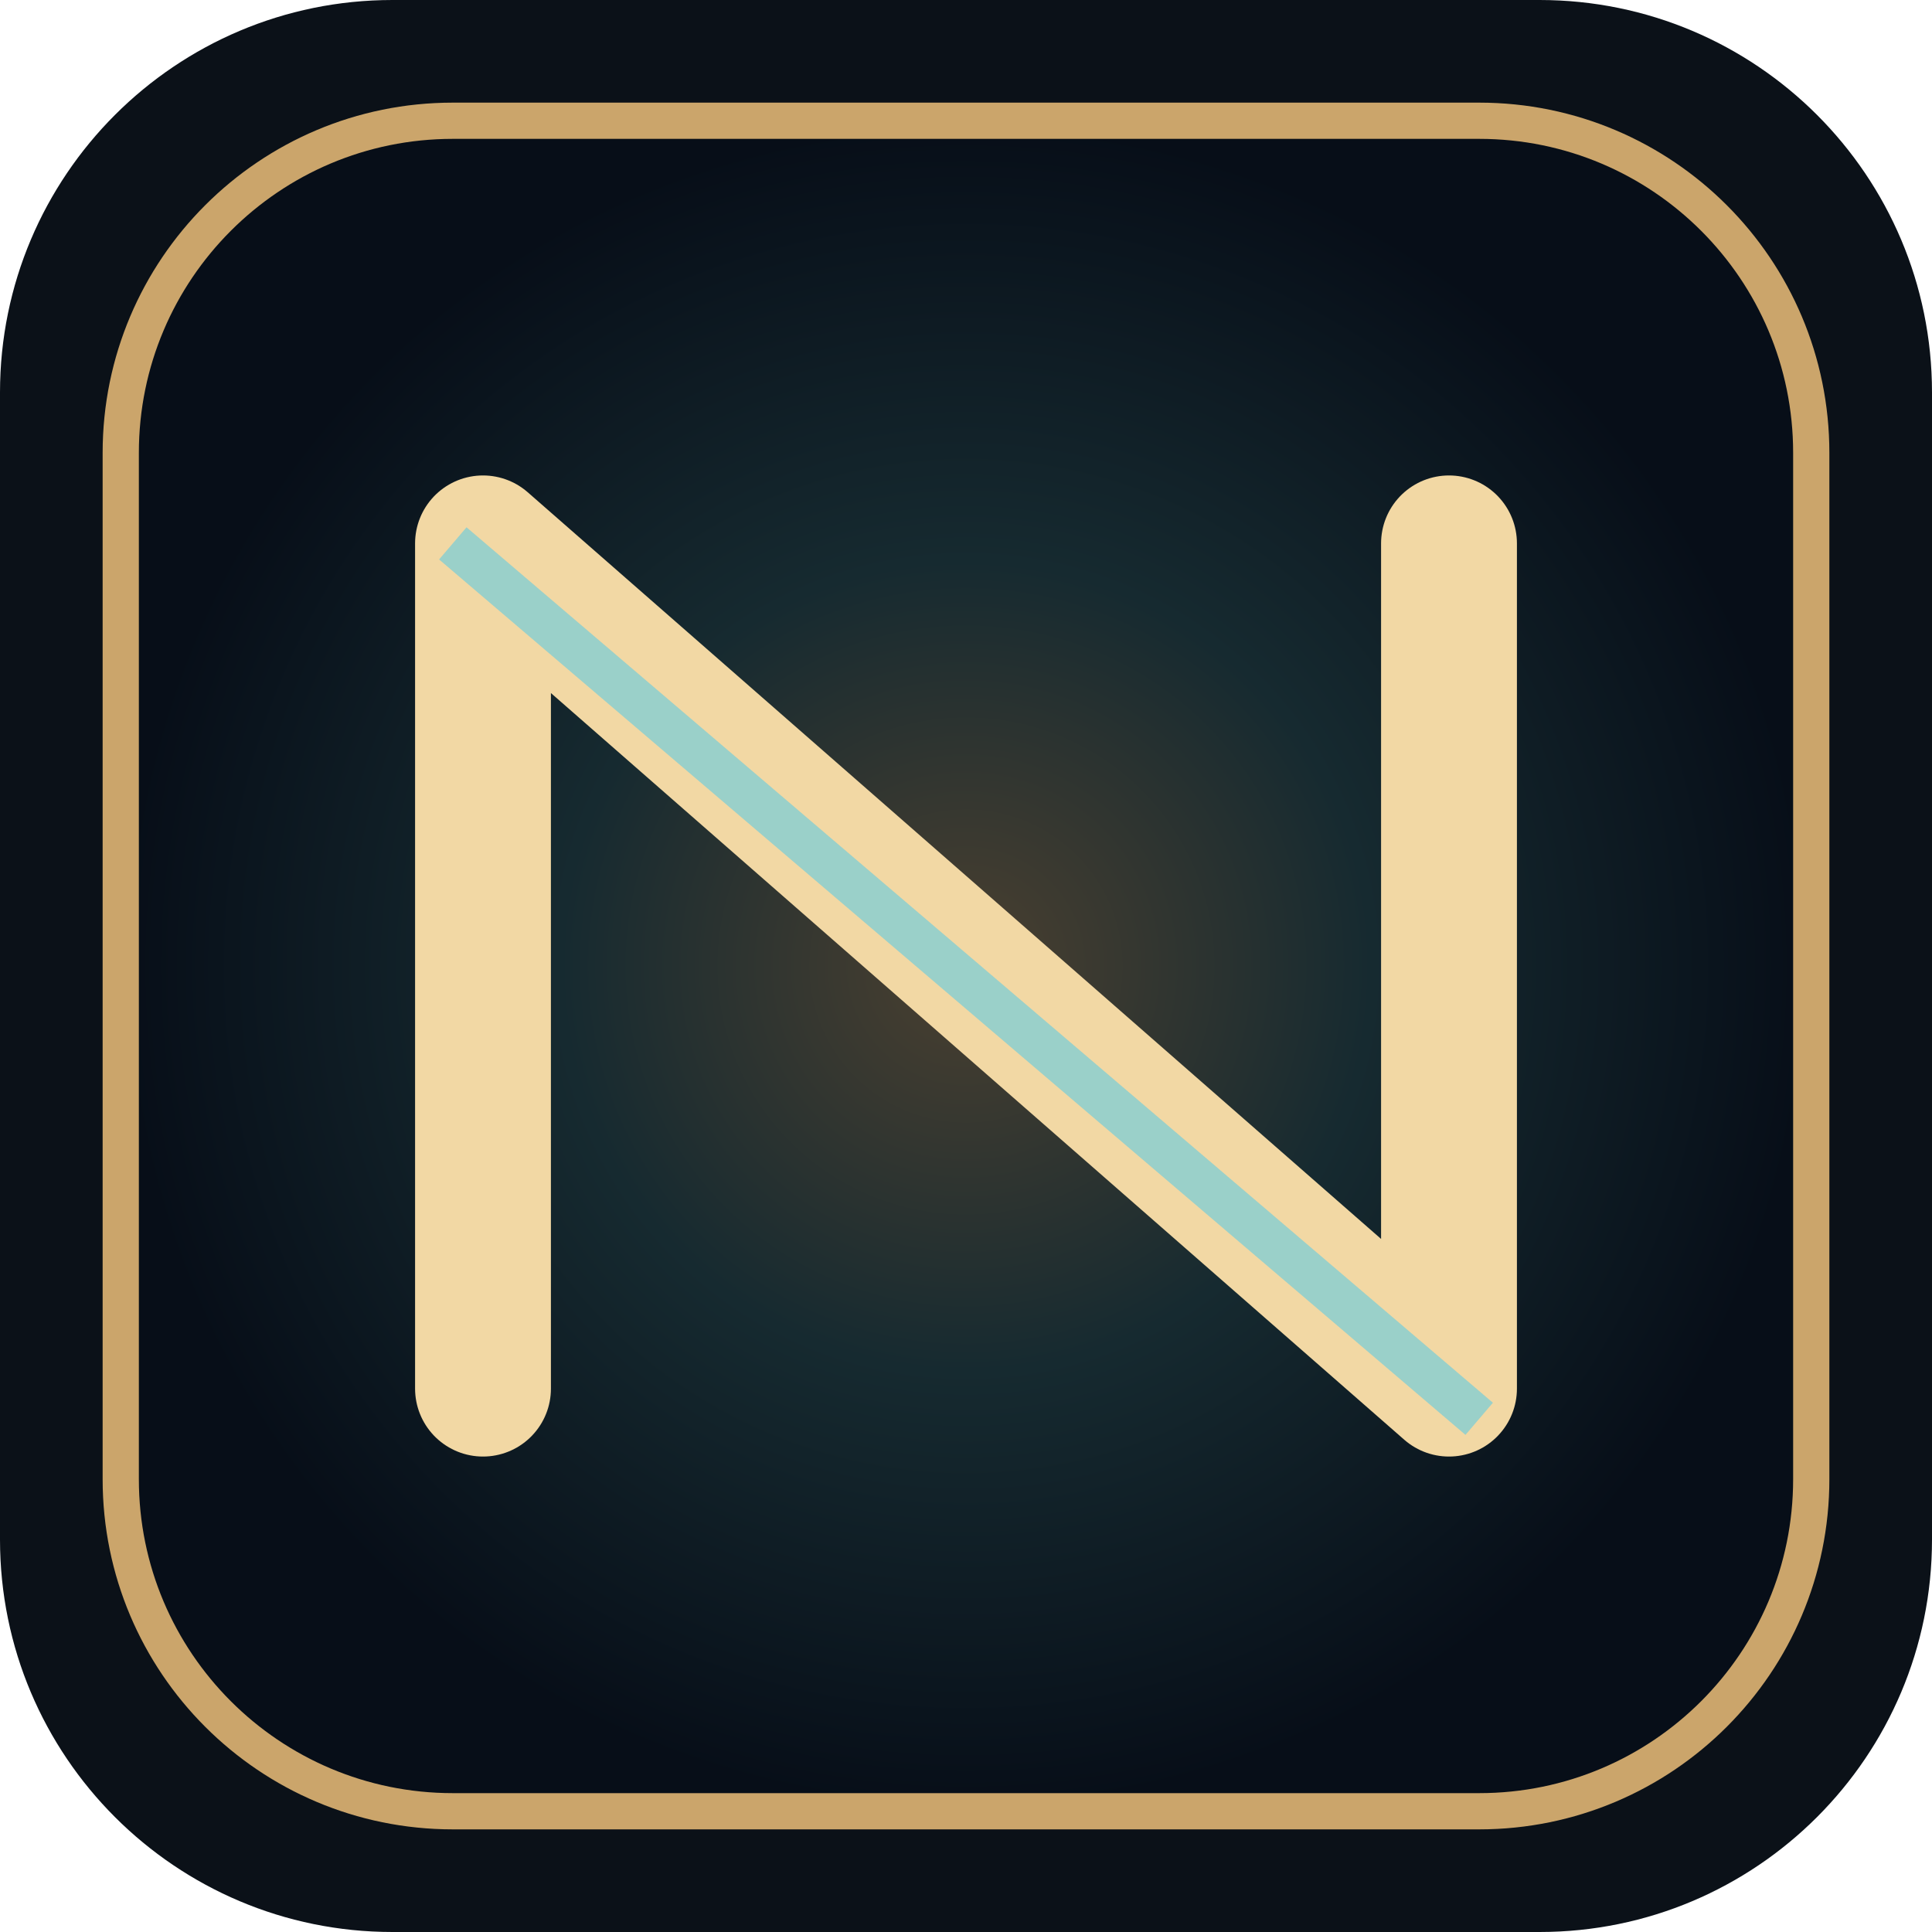
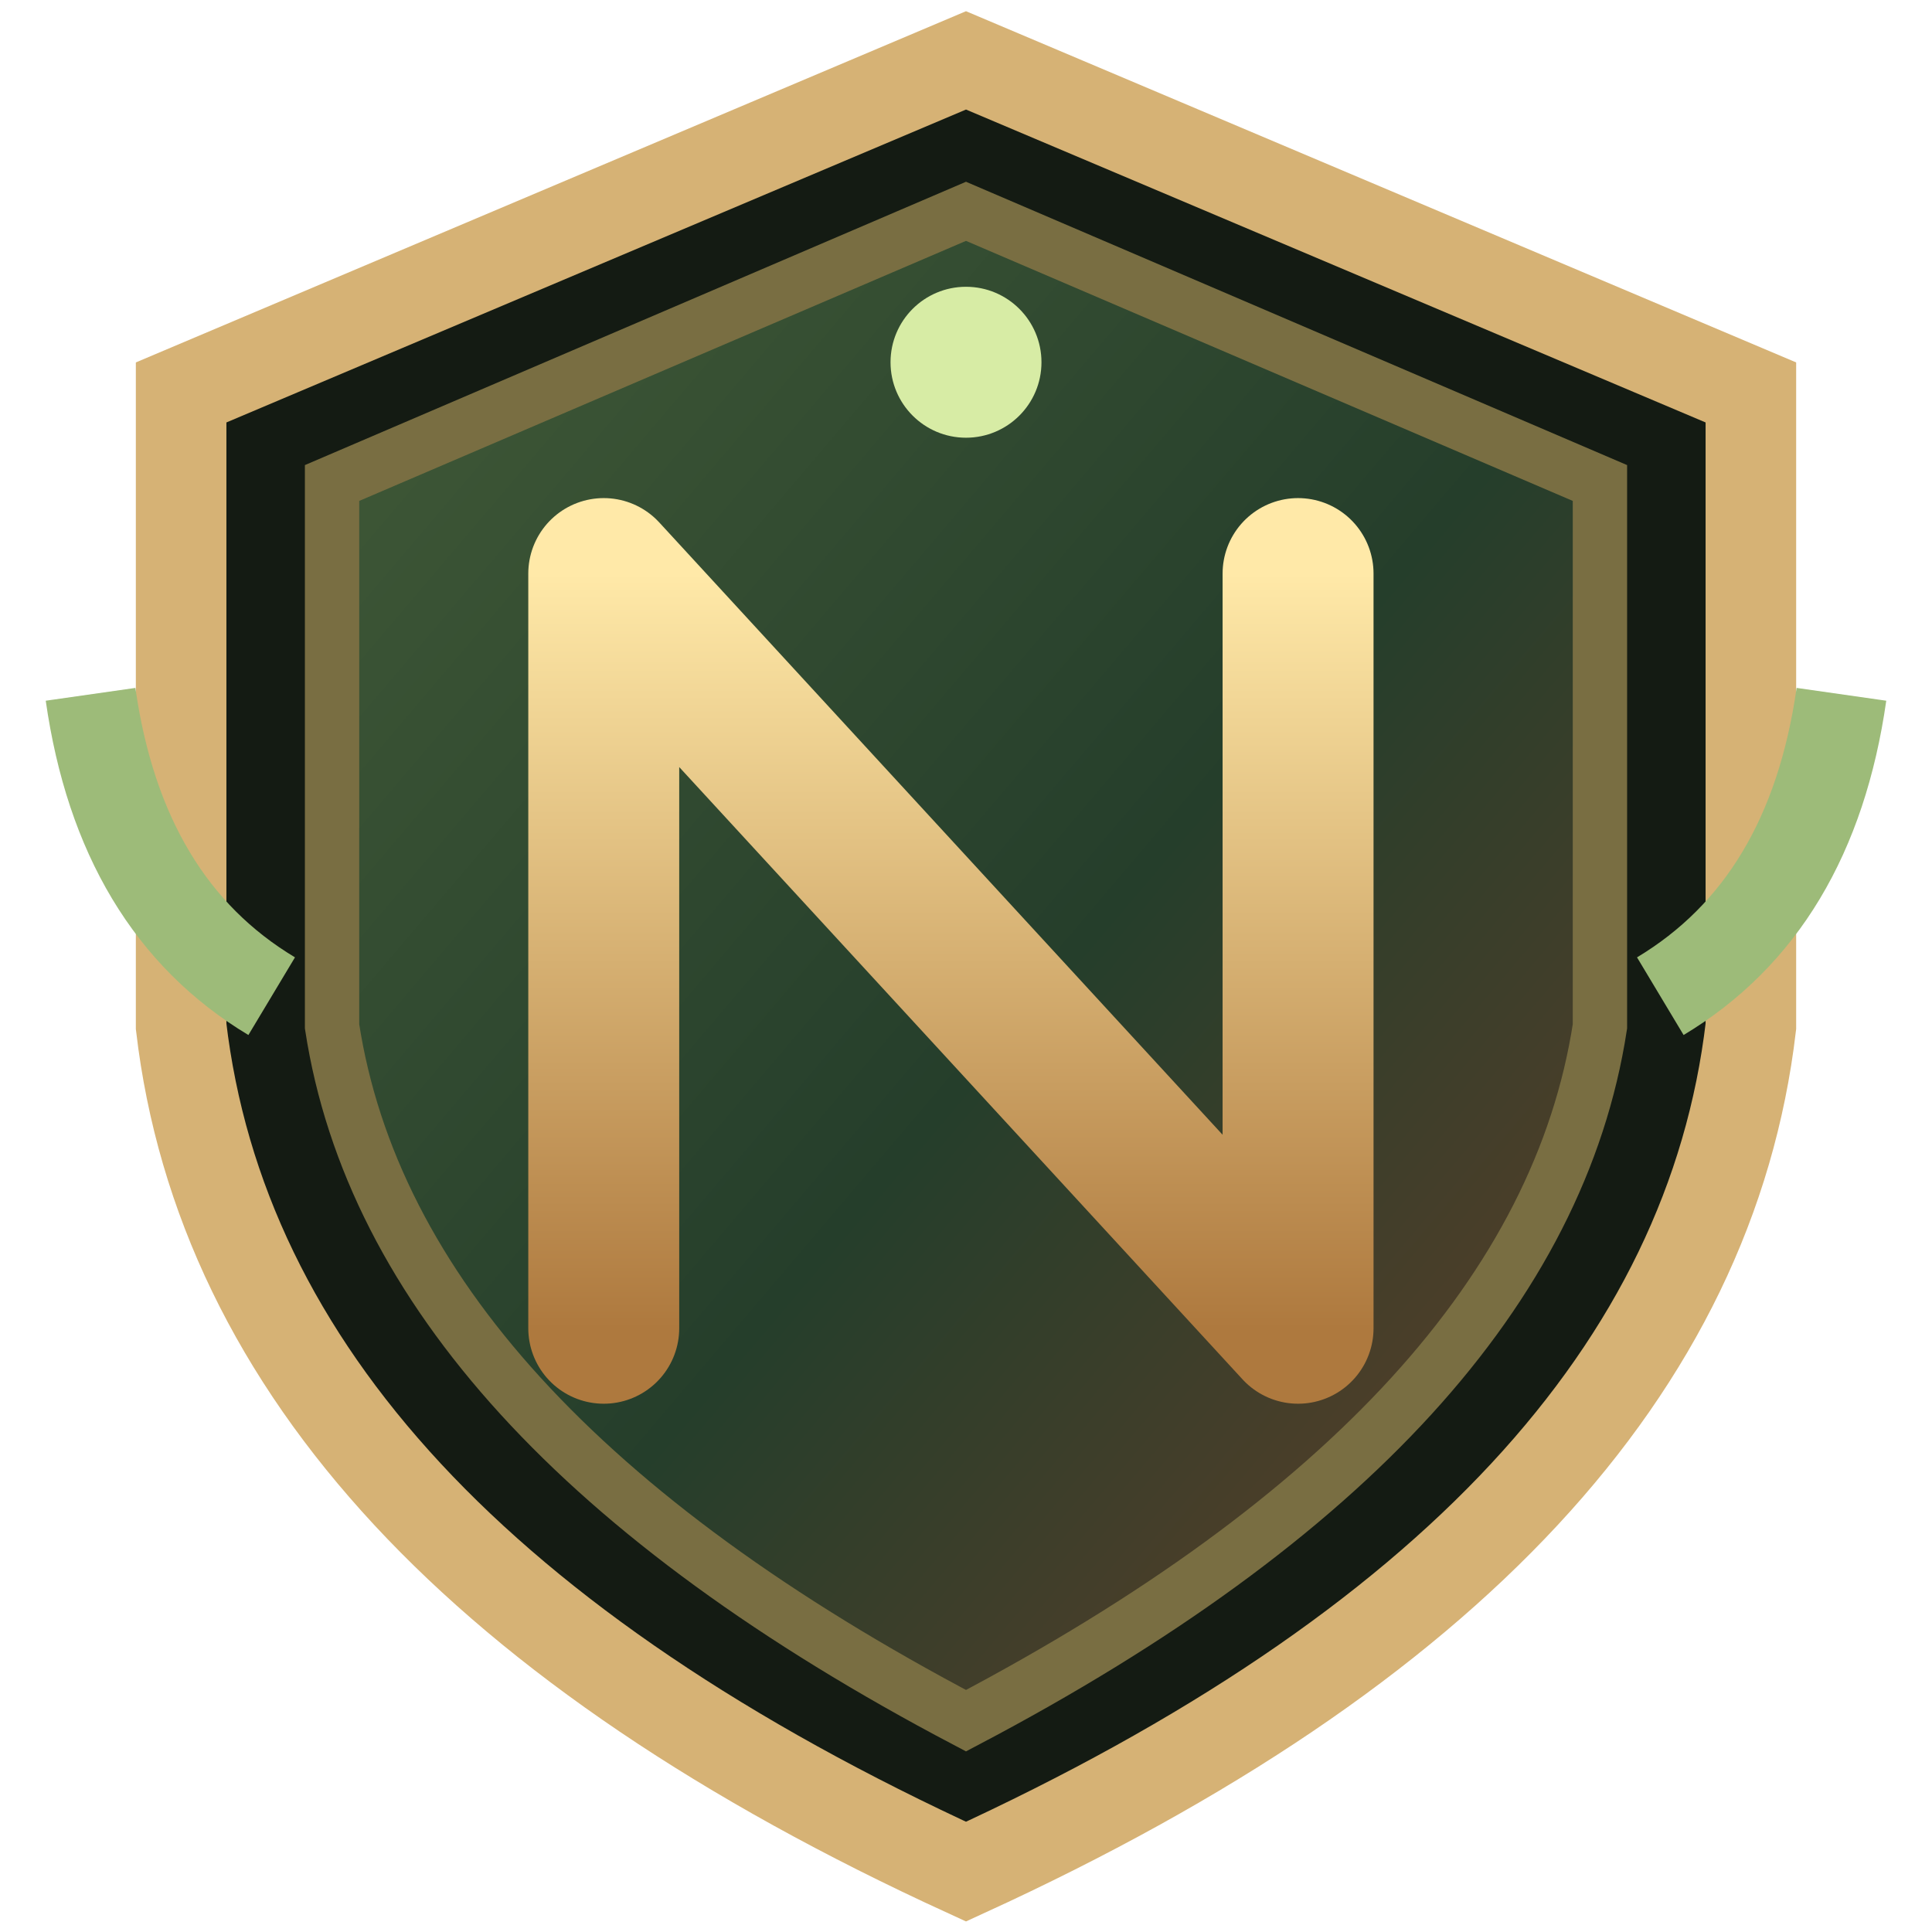
- <svg xmlns="http://www.w3.org/2000/svg" viewBox="0 0 64 64" role="img" aria-labelledby="title">
+ <svg xmlns="http://www.w3.org/2000/svg" viewBox="0 0 64 64" role="img" aria-labelledby="t">
  <defs>
-     <radialGradient id="bg">
-       <stop stop-color="#4b4030" />
-       <stop offset=".48" stop-color="#162a30" />
-       <stop offset="1" stop-color="#070e18" />
-     </radialGradient>
+     <linearGradient id="shield" x1="0" x2="1" y1="0" y2="1">
+       <stop stop-color="#425b38" />
+       <stop offset=".54" stop-color="#253e2b" />
+       <stop offset="1" stop-color="#653e28" />
+     </linearGradient>
+     <linearGradient id="metal" x1="0" x2="0" y1="0" y2="1">
+       <stop stop-color="#ffe9a8" />
+       <stop offset="1" stop-color="#ae793e" />
+     </linearGradient>
  </defs>
-   <rect width="64" height="64" rx="13" fill="#0b1118" />
-   <rect x="4" y="4" width="56" height="56" rx="11" fill="url(#bg)" stroke="#cba56b" stroke-width="1.2" />
-   <path d="M16 46V18l32 28V18" fill="none" stroke="#f2d8a4" stroke-width="4.5" stroke-linecap="round" stroke-linejoin="round" />
-   <path d="M15 18L49 47" fill="none" stroke="#7ccdd5" stroke-width="1.4" opacity=".75" />
+   <path d="M32 2L58 13V34Q56 51 32 62Q8 51 6 34V13Z" fill="#141b13" stroke="#d6b275" stroke-width="3" />
+   <path d="M32 7L53 16V34Q51 47 32 57Q13 47 11 34V16Z" fill="url(#shield)" stroke="#796e42" stroke-width="1.8" />
+   <path d="M20 44V19L43 44V19" stroke="url(#metal)" stroke-width="5" stroke-linecap="round" stroke-linejoin="round" fill="none" />
+   <path d="M9 33Q4 30 3 23M55 33Q60 30 61 23" stroke="#9dbb79" stroke-width="3" fill="none" />
+   <circle cx="32" cy="12" r="2.5" fill="#d7eca5" />
</svg>
